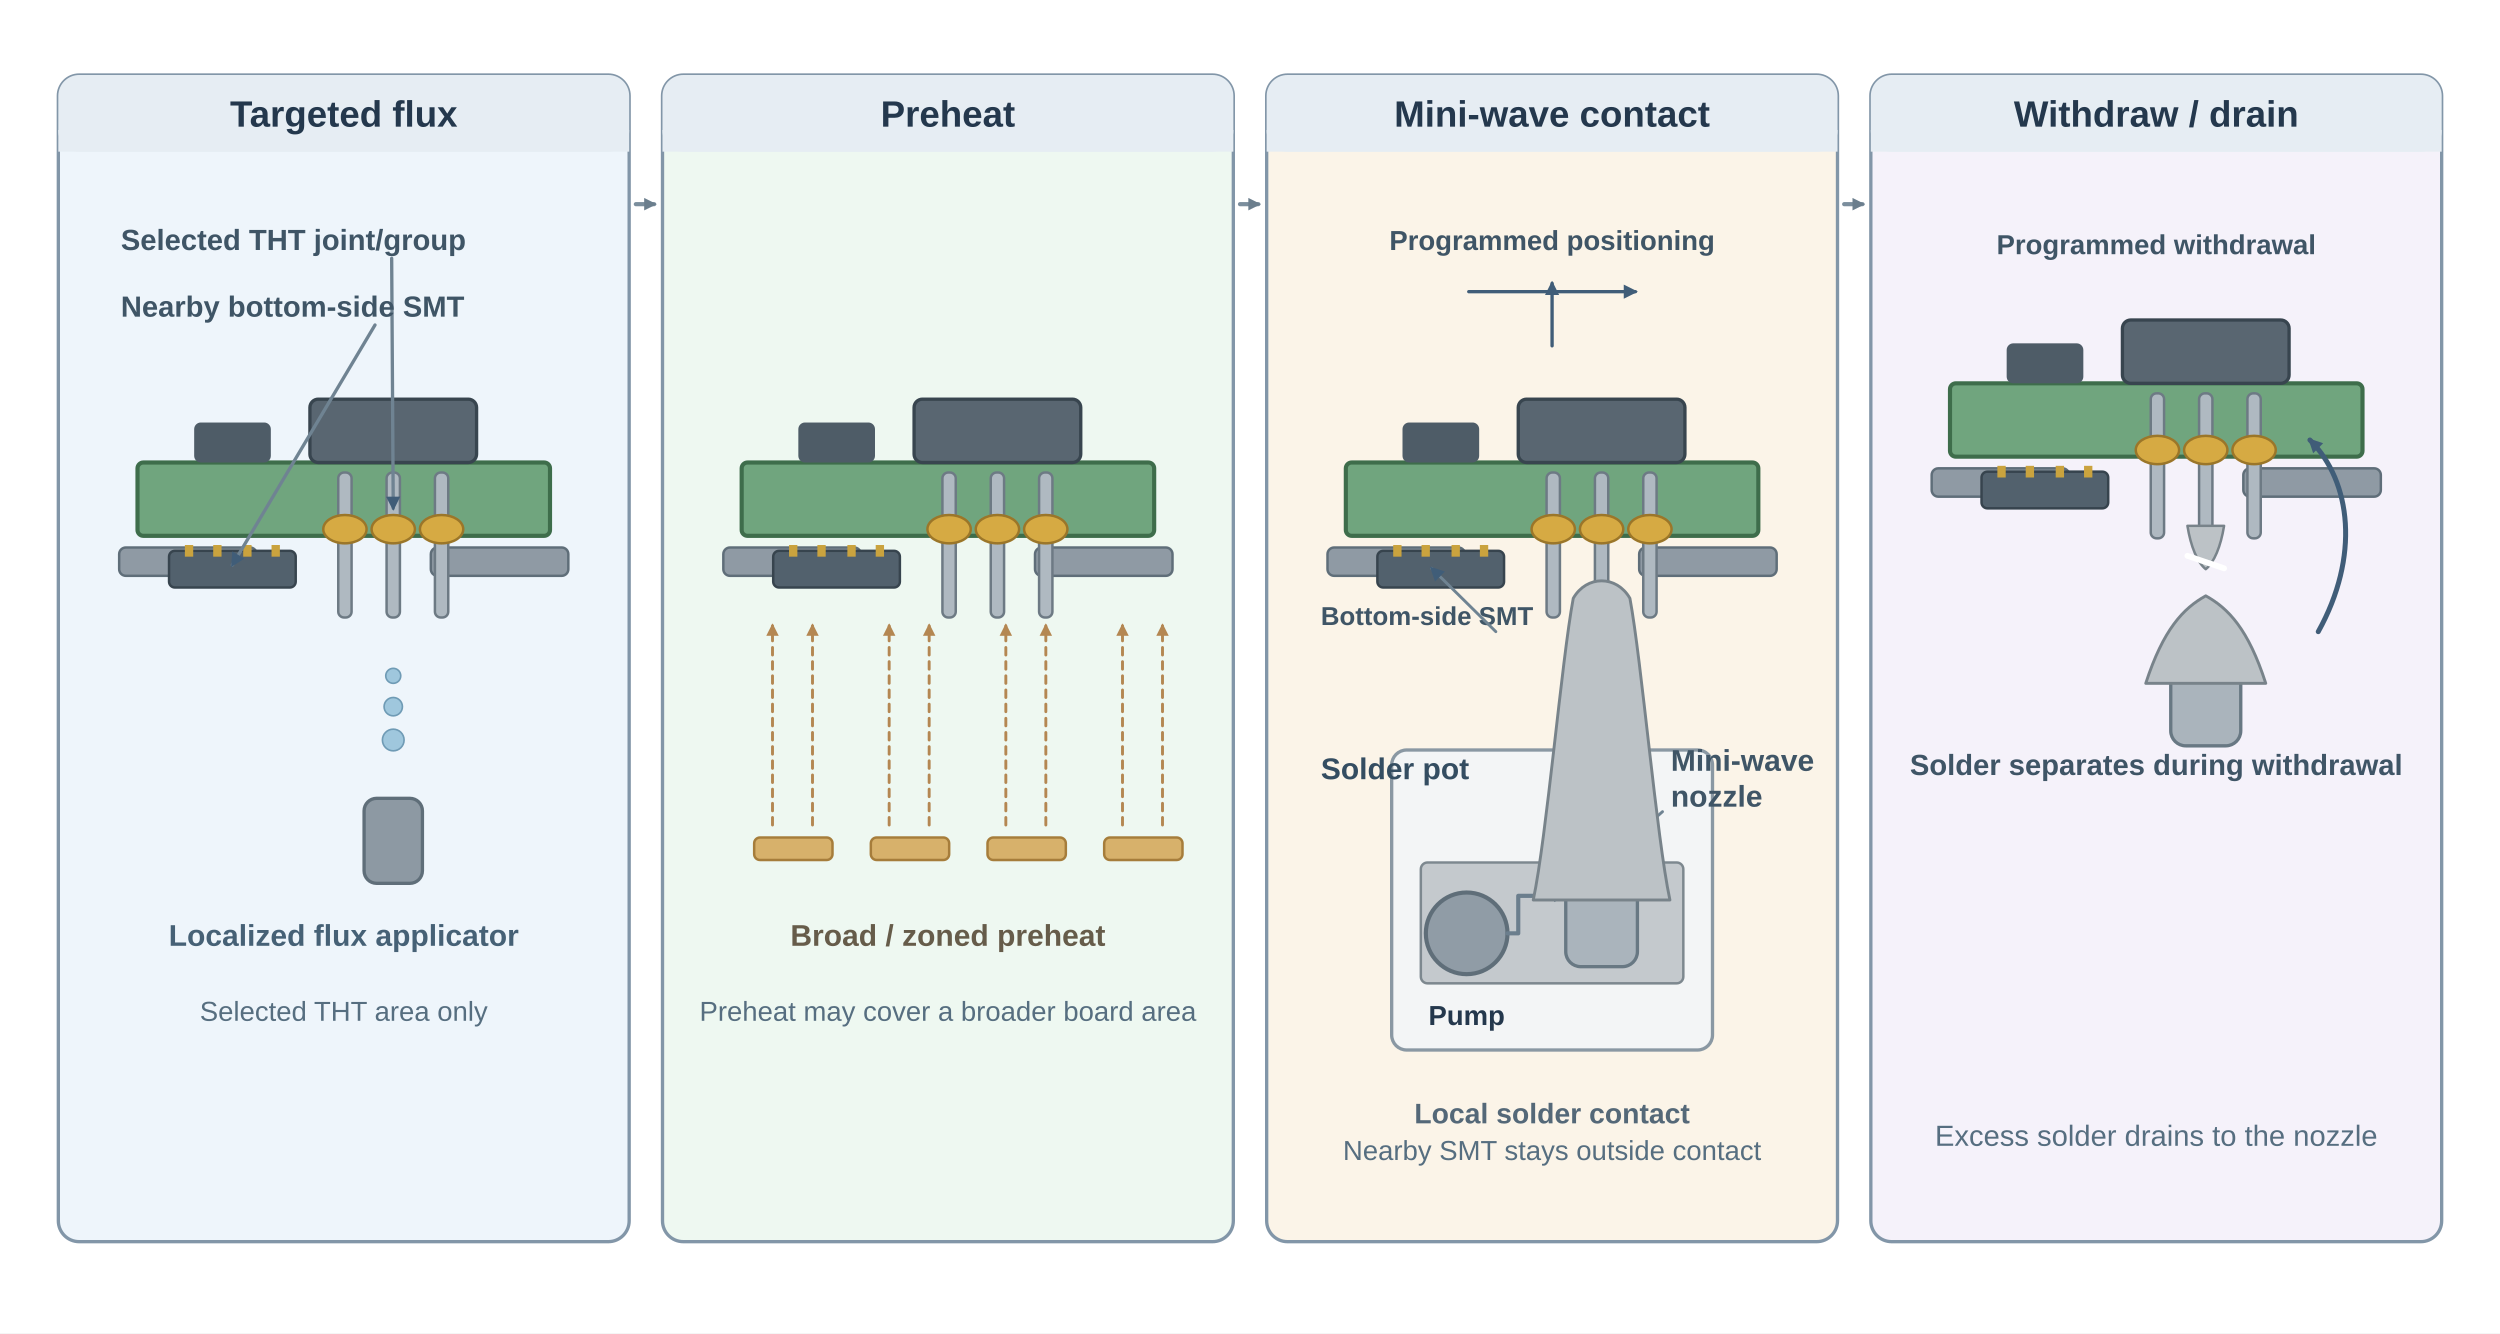
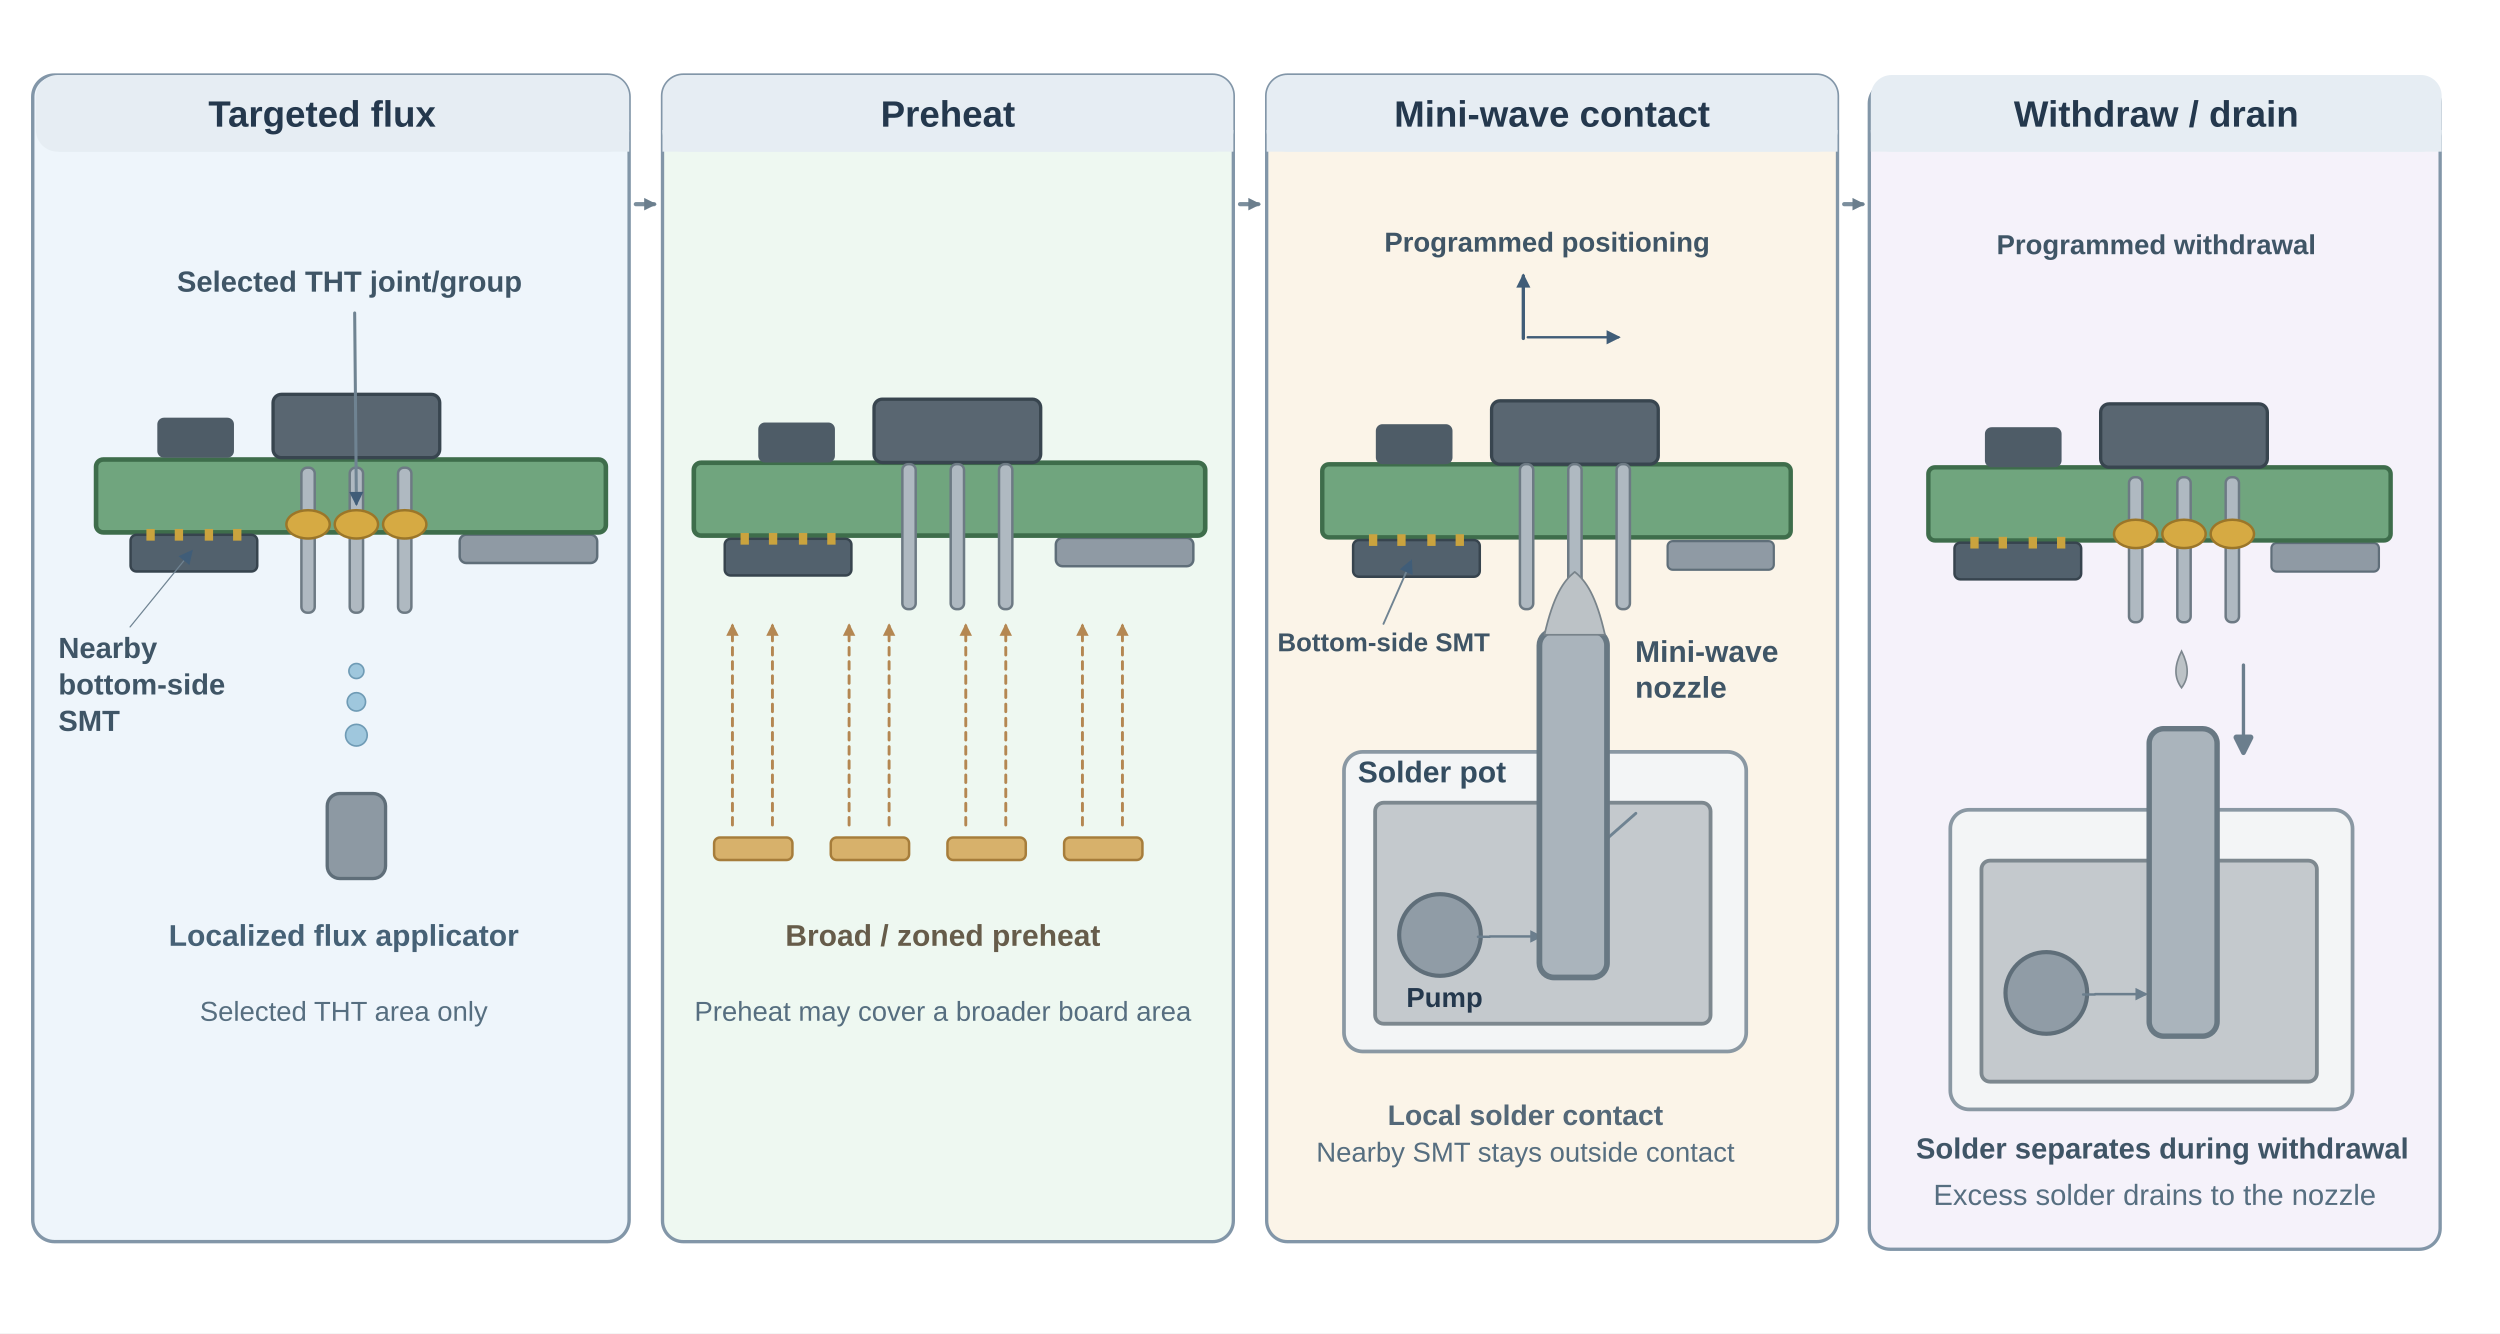
- <svg xmlns="http://www.w3.org/2000/svg" width="3000" height="1600" viewBox="0 0 3000 1600" preserveAspectRatio="xMidYMid meet">
-   <rect x="0" y="0" width="3000" height="1600" fill="#ffffff" />
-   <defs>
+ <svg xmlns="http://www.w3.org/2000/svg" width="3000" height="1600" viewBox="0 0 3000 1600" preserveAspectRatio="xMidYMid meet" version="1.1" id="svg92">
+   <rect x="0" y="0" width="3000" height="1600" fill="#ffffff" id="rect1" />
+   <defs id="defs3">
    <marker id="arrow" markerWidth="17" markerHeight="17" refX="14" refY="8.5" orient="auto" markerUnits="userSpaceOnUse">
-       <path d="M0,0 L17,8.5 L0,17 z" fill="#405d78" />
+       <path d="M0,0 L17,8.5 L0,17 z" fill="#405d78" id="path1" />
    </marker>
    <marker id="flow" markerWidth="15" markerHeight="15" refX="12" refY="7.5" orient="auto" markerUnits="userSpaceOnUse">
-       <path d="M0,0 L15,7.5 L0,15 z" fill="#6b7e8d" />
+       <path d="M0,0 L15,7.5 L0,15 z" fill="#6b7e8d" id="path2" />
    </marker>
    <marker id="heat" markerWidth="15" markerHeight="15" refX="12" refY="7.5" orient="auto" markerUnits="userSpaceOnUse">
-       <path d="M0,0 L15,7.5 L0,15 z" fill="#b48752" />
+       <path d="M0,0 L15,7.5 L0,15 z" fill="#b48752" id="path3" />
+     </marker>
+     <marker style="overflow:visible" id="marker103" refX="0" refY="0" orient="auto-start-reverse" markerWidth="1" markerHeight="1" viewBox="0 0 1 1" preserveAspectRatio="xMidYMid">
+       <path transform="scale(0.7)" d="m -0.211,-4.106 6.422,3.211 a 1,1 90 0 1 0,1.789 L -0.211,4.106 A 1.236,1.236 31.717 0 1 -2,3 v -6 a 1.236,1.236 148.283 0 1 1.789,-1.106 z" style="fill:context-stroke;fill-rule:evenodd;stroke:none" id="path103" />
+     </marker>
+     <marker id="flow-0" markerWidth="15" markerHeight="15" refX="12" refY="7.5" orient="auto" markerUnits="userSpaceOnUse">
+       <path d="M 0,0 15,7.5 0,15 Z" fill="#6b7e8d" id="path2-2" />
    </marker>
  </defs>
-   <rect x="70.0" y="90" width="685.0" height="1400" rx="25" fill="#eef5fb" stroke="#8296a8" stroke-width="4" />
-   <rect x="70.0" y="90" width="685.0" height="92" rx="25" fill="#e6edf3" />
-   <rect x="70.0" y="156" width="685.0" height="26" fill="#e6edf3" />
-   <text x="412.5" y="152" font-family="Arial, Helvetica, sans-serif" font-size="44" font-weight="700" text-anchor="middle" fill="#24384d">Targeted flux</text>
-   <rect x="795.0" y="90" width="685.0" height="1400" rx="25" fill="#eef8f1" stroke="#8296a8" stroke-width="4" />
-   <rect x="795.0" y="90" width="685.0" height="92" rx="25" fill="#e6edf3" />
-   <rect x="795.0" y="156" width="685.0" height="26" fill="#e6edf3" />
-   <text x="1137.5" y="152" font-family="Arial, Helvetica, sans-serif" font-size="44" font-weight="700" text-anchor="middle" fill="#24384d">Preheat</text>
-   <rect x="1520.0" y="90" width="685.0" height="1400" rx="25" fill="#fbf4e8" stroke="#8296a8" stroke-width="4" />
-   <rect x="1520.0" y="90" width="685.0" height="92" rx="25" fill="#e6edf3" />
-   <rect x="1520.0" y="156" width="685.0" height="26" fill="#e6edf3" />
-   <text x="1862.5" y="152" font-family="Arial, Helvetica, sans-serif" font-size="44" font-weight="700" text-anchor="middle" fill="#24384d">Mini-wave contact</text>
-   <rect x="2245.0" y="90" width="685.0" height="1400" rx="25" fill="#f5f2fa" stroke="#8296a8" stroke-width="4" />
-   <rect x="2245.0" y="90" width="685.0" height="92" rx="25" fill="#e6edf3" />
-   <rect x="2245.0" y="156" width="685.0" height="26" fill="#e6edf3" />
-   <text x="2587.5" y="152" font-family="Arial, Helvetica, sans-serif" font-size="44" font-weight="700" text-anchor="middle" fill="#24384d">Withdraw / drain</text>
-   <rect x="143.0" y="657" width="165" height="34" rx="8" fill="#8f9aa4" stroke="#5f6e79" stroke-width="3" />
-   <rect x="517.0" y="657" width="165" height="34" rx="8" fill="#8f9aa4" stroke="#5f6e79" stroke-width="3" />
-   <rect x="165.0" y="555" width="495.0" height="88" rx="7" fill="#70a57e" stroke="#3e6d4b" stroke-width="5" />
-   <rect x="233.0" y="507" width="92" height="48" rx="8" fill="#4e5c67" />
-   <rect x="385.0" y="489" width="102" height="66" rx="10" fill="#d5ac59" />
-   <rect x="371.9" y="479" width="200" height="76" rx="10" fill="#596671" stroke="#38454f" stroke-width="4" />
-   <rect x="405.9" y="567" width="16" height="174" rx="7" fill="#afb9c1" stroke="#6d7a84" stroke-width="3" />
-   <ellipse cx="413.9" cy="635" rx="26" ry="17" fill="#d6aa43" stroke="#9b7629" stroke-width="3" />
-   <rect x="463.9" y="567" width="16" height="174" rx="7" fill="#afb9c1" stroke="#6d7a84" stroke-width="3" />
-   <ellipse cx="471.9" cy="635" rx="26" ry="17" fill="#d6aa43" stroke="#9b7629" stroke-width="3" />
-   <rect x="521.9" y="567" width="16" height="174" rx="7" fill="#afb9c1" stroke="#6d7a84" stroke-width="3" />
-   <ellipse cx="529.9" cy="635" rx="26" ry="17" fill="#d6aa43" stroke="#9b7629" stroke-width="3" />
-   <rect x="202.85" y="661" width="152" height="44" rx="7" fill="#52616d" stroke="#37444e" stroke-width="3" />
-   <rect x="221.85" y="654" width="10" height="14" fill="#caa33e" />
-   <rect x="255.85" y="654" width="10" height="14" fill="#caa33e" />
-   <rect x="291.85" y="654" width="10" height="14" fill="#caa33e" />
-   <rect x="325.85" y="654" width="10" height="14" fill="#caa33e" />
-   <text x="145.0" y="300" font-family="Arial, Helvetica, sans-serif" font-size="35" font-weight="700" text-anchor="start" fill="#3f5566">Selected THT joint/group</text>
-   <line x1="470.0" y1="310" x2="471.9" y2="610" stroke="#6f8392" stroke-width="4" fill="none" stroke-linecap="round" marker-end="url(#arrow)" />
-   <text x="145.0" y="380" font-family="Arial, Helvetica, sans-serif" font-size="35" font-weight="700" text-anchor="start" fill="#3f5566">Nearby bottom-side SMT</text>
-   <line x1="450.0" y1="390" x2="278.85" y2="678" stroke="#6f8392" stroke-width="4" fill="none" stroke-linecap="round" marker-end="url(#arrow)" />
-   <rect x="436.9" y="958" width="70" height="102" rx="15" fill="#8d99a3" stroke="#5f6e79" stroke-width="4" />
-   <circle cx="471.9" cy="888" r="13" fill="#9fc7dd" stroke="#6f9bb5" stroke-width="2" />
-   <circle cx="471.9" cy="848" r="11" fill="#9fc7dd" stroke="#6f9bb5" stroke-width="2" />
-   <circle cx="471.9" cy="811" r="9" fill="#9fc7dd" stroke="#6f9bb5" stroke-width="2" />
-   <text x="412.5" y="1135" font-family="Arial, Helvetica, sans-serif" font-size="36" font-weight="700" text-anchor="middle" fill="#466176">Localized flux applicator</text>
-   <text x="412.5" y="1225" font-family="Arial, Helvetica, sans-serif" font-size="33" font-weight="400" text-anchor="middle" fill="#566e80">Selected THT area only</text>
-   <rect x="868.0" y="657" width="165" height="34" rx="8" fill="#8f9aa4" stroke="#5f6e79" stroke-width="3" />
-   <rect x="1242.0" y="657" width="165" height="34" rx="8" fill="#8f9aa4" stroke="#5f6e79" stroke-width="3" />
-   <rect x="890.0" y="555" width="495.0" height="88" rx="7" fill="#70a57e" stroke="#3e6d4b" stroke-width="5" />
-   <rect x="958.0" y="507" width="92" height="48" rx="8" fill="#4e5c67" />
-   <rect x="1110.0" y="489" width="102" height="66" rx="10" fill="#d5ac59" />
-   <rect x="1096.9" y="479" width="200" height="76" rx="10" fill="#596671" stroke="#38454f" stroke-width="4" />
-   <rect x="1130.9" y="567" width="16" height="174" rx="7" fill="#afb9c1" stroke="#6d7a84" stroke-width="3" />
-   <ellipse cx="1138.9" cy="635" rx="26" ry="17" fill="#d6aa43" stroke="#9b7629" stroke-width="3" />
-   <rect x="1188.9" y="567" width="16" height="174" rx="7" fill="#afb9c1" stroke="#6d7a84" stroke-width="3" />
-   <ellipse cx="1196.9" cy="635" rx="26" ry="17" fill="#d6aa43" stroke="#9b7629" stroke-width="3" />
-   <rect x="1246.9" y="567" width="16" height="174" rx="7" fill="#afb9c1" stroke="#6d7a84" stroke-width="3" />
-   <ellipse cx="1254.9" cy="635" rx="26" ry="17" fill="#d6aa43" stroke="#9b7629" stroke-width="3" />
-   <rect x="927.85" y="661" width="152" height="44" rx="7" fill="#52616d" stroke="#37444e" stroke-width="3" />
-   <rect x="946.85" y="654" width="10" height="14" fill="#caa33e" />
-   <rect x="980.85" y="654" width="10" height="14" fill="#caa33e" />
-   <rect x="1016.85" y="654" width="10" height="14" fill="#caa33e" />
-   <rect x="1050.85" y="654" width="10" height="14" fill="#caa33e" />
-   <rect x="905.0" y="1005" width="94" height="27" rx="7" fill="#d7b16b" stroke="#a67d3b" stroke-width="3" />
-   <line x1="927.0" y1="990" x2="927.0" y2="751" stroke="#b48752" stroke-width="3.5" fill="none" stroke-linecap="round" marker-end="url(#heat)" stroke-dasharray="9 8" />
-   <line x1="975.0" y1="990" x2="975.0" y2="751" stroke="#b48752" stroke-width="3.5" fill="none" stroke-linecap="round" marker-end="url(#heat)" stroke-dasharray="9 8" />
-   <rect x="1045.0" y="1005" width="94" height="27" rx="7" fill="#d7b16b" stroke="#a67d3b" stroke-width="3" />
-   <line x1="1067.0" y1="990" x2="1067.0" y2="751" stroke="#b48752" stroke-width="3.5" fill="none" stroke-linecap="round" marker-end="url(#heat)" stroke-dasharray="9 8" />
-   <line x1="1115.0" y1="990" x2="1115.0" y2="751" stroke="#b48752" stroke-width="3.5" fill="none" stroke-linecap="round" marker-end="url(#heat)" stroke-dasharray="9 8" />
-   <rect x="1185.0" y="1005" width="94" height="27" rx="7" fill="#d7b16b" stroke="#a67d3b" stroke-width="3" />
-   <line x1="1207.0" y1="990" x2="1207.0" y2="751" stroke="#b48752" stroke-width="3.5" fill="none" stroke-linecap="round" marker-end="url(#heat)" stroke-dasharray="9 8" />
-   <line x1="1255.0" y1="990" x2="1255.0" y2="751" stroke="#b48752" stroke-width="3.5" fill="none" stroke-linecap="round" marker-end="url(#heat)" stroke-dasharray="9 8" />
-   <rect x="1325.0" y="1005" width="94" height="27" rx="7" fill="#d7b16b" stroke="#a67d3b" stroke-width="3" />
-   <line x1="1347.0" y1="990" x2="1347.0" y2="751" stroke="#b48752" stroke-width="3.5" fill="none" stroke-linecap="round" marker-end="url(#heat)" stroke-dasharray="9 8" />
-   <line x1="1395.0" y1="990" x2="1395.0" y2="751" stroke="#b48752" stroke-width="3.5" fill="none" stroke-linecap="round" marker-end="url(#heat)" stroke-dasharray="9 8" />
-   <text x="1137.5" y="1135" font-family="Arial, Helvetica, sans-serif" font-size="36" font-weight="700" text-anchor="middle" fill="#665c4a">Broad / zoned preheat</text>
-   <text x="1137.5" y="1225" font-family="Arial, Helvetica, sans-serif" font-size="33" font-weight="400" text-anchor="middle" fill="#566e80">Preheat may cover a broader board area</text>
-   <rect x="1593.0" y="657" width="165" height="34" rx="8" fill="#8f9aa4" stroke="#5f6e79" stroke-width="3" />
-   <rect x="1967.0" y="657" width="165" height="34" rx="8" fill="#8f9aa4" stroke="#5f6e79" stroke-width="3" />
-   <rect x="1615.0" y="555" width="495.0" height="88" rx="7" fill="#70a57e" stroke="#3e6d4b" stroke-width="5" />
-   <rect x="1683.0" y="507" width="92" height="48" rx="8" fill="#4e5c67" />
-   <rect x="1835.0" y="489" width="102" height="66" rx="10" fill="#d5ac59" />
-   <rect x="1821.9" y="479" width="200" height="76" rx="10" fill="#596671" stroke="#38454f" stroke-width="4" />
-   <rect x="1855.9" y="567" width="16" height="174" rx="7" fill="#afb9c1" stroke="#6d7a84" stroke-width="3" />
-   <ellipse cx="1863.9" cy="635" rx="26" ry="17" fill="#d6aa43" stroke="#9b7629" stroke-width="3" />
-   <rect x="1913.9" y="567" width="16" height="174" rx="7" fill="#afb9c1" stroke="#6d7a84" stroke-width="3" />
-   <ellipse cx="1921.9" cy="635" rx="26" ry="17" fill="#d6aa43" stroke="#9b7629" stroke-width="3" />
-   <rect x="1971.9" y="567" width="16" height="174" rx="7" fill="#afb9c1" stroke="#6d7a84" stroke-width="3" />
-   <ellipse cx="1979.9" cy="635" rx="26" ry="17" fill="#d6aa43" stroke="#9b7629" stroke-width="3" />
-   <rect x="1652.85" y="661" width="152" height="44" rx="7" fill="#52616d" stroke="#37444e" stroke-width="3" />
-   <rect x="1671.85" y="654" width="10" height="14" fill="#caa33e" />
-   <rect x="1705.85" y="654" width="10" height="14" fill="#caa33e" />
-   <rect x="1741.85" y="654" width="10" height="14" fill="#caa33e" />
-   <rect x="1775.85" y="654" width="10" height="14" fill="#caa33e" />
-   <text x="1862.5" y="300" font-family="Arial, Helvetica, sans-serif" font-size="33" font-weight="700" text-anchor="middle" fill="#3f5566">Programmed positioning</text>
-   <line x1="1762.5" y1="350" x2="1962.5" y2="350" stroke="#405d78" stroke-width="4" fill="none" stroke-linecap="round" marker-end="url(#arrow)" />
-   <line x1="1862.5" y1="415" x2="1862.5" y2="340" stroke="#405d78" stroke-width="4" fill="none" stroke-linecap="round" marker-end="url(#arrow)" />
-   <rect x="1670.0" y="900" width="385.0" height="360" rx="18" fill="#f3f5f6" stroke="#8a98a3" stroke-width="4" />
-   <text x="1585" y="935" font-family="Arial, Helvetica, sans-serif" font-size="36" font-weight="700" text-anchor="start" fill="#344d61">Solder pot</text>
-   <rect x="1705.0" y="1035" width="315.0" height="145" rx="8" fill="#c4c9cd" stroke="#7d888f" stroke-width="3" />
-   <circle cx="1760.0" cy="1120" r="49" fill="#909ca6" stroke="#5f6e79" stroke-width="5" />
-   <text x="1760.0" y="1230" font-family="Arial, Helvetica, sans-serif" font-size="33" font-weight="700" text-anchor="middle" fill="#24384d">Pump</text>
-   <rect x="1878.9" y="970" width="86" height="190" rx="18" fill="#aab4bc" stroke="#687883" stroke-width="4" />
-   <text x="2005" y="925" font-family="Arial, Helvetica, sans-serif" font-size="36" font-weight="700" text-anchor="start" fill="#3f5566">Mini-wave</text>
-   <text x="2005" y="968" font-family="Arial, Helvetica, sans-serif" font-size="36" font-weight="700" text-anchor="start" fill="#3f5566">nozzle</text>
-   <line x1="1995" y1="974" x2="1945" y2="1018" stroke="#6f8392" stroke-width="3.5" fill="none" stroke-linecap="round" marker-end="url(#arrow)" />
-   <path d="M1809.0,1120 H1821.9 V1075 H1876.9" fill="none" stroke="#6b7e8d" stroke-width="5" stroke-linejoin="round" stroke-linecap="round" marker-end="url(#flow)" />
-   <path d="M1839.9,1080 C1855.9,1005 1873.9,793 1887.9,718 C1903.9,690 1939.9,690 1955.9,718 C1969.9,793 1987.9,1005 2003.9,1080 Z" fill="#bcc2c6" stroke="#78838a" stroke-width="3.5" stroke-linejoin="round" stroke-linecap="round" />
-   <text x="1585" y="750" font-family="Arial, Helvetica, sans-serif" font-size="31" font-weight="700" text-anchor="start" fill="#3f5566">Bottom-side SMT</text>
-   <line x1="1795" y1="758" x2="1718" y2="682" stroke="#6f8392" stroke-width="3.5" fill="none" stroke-linecap="round" marker-end="url(#arrow)" />
-   <text x="1862.5" y="1348" font-family="Arial, Helvetica, sans-serif" font-size="34" font-weight="700" text-anchor="middle" fill="#546878">Local solder contact</text>
-   <text x="1862.5" y="1392" font-family="Arial, Helvetica, sans-serif" font-size="33" font-weight="400" text-anchor="middle" fill="#566e80">Nearby SMT stays outside contact</text>
-   <rect x="2318.0" y="562" width="165" height="34" rx="8" fill="#8f9aa4" stroke="#5f6e79" stroke-width="3" />
-   <rect x="2692.0" y="562" width="165" height="34" rx="8" fill="#8f9aa4" stroke="#5f6e79" stroke-width="3" />
-   <rect x="2340.0" y="460" width="495.0" height="88" rx="7" fill="#70a57e" stroke="#3e6d4b" stroke-width="5" />
-   <rect x="2408.0" y="412" width="92" height="48" rx="8" fill="#4e5c67" />
-   <rect x="2560.0" y="394" width="102" height="66" rx="10" fill="#d5ac59" />
-   <rect x="2546.9" y="384" width="200" height="76" rx="10" fill="#596671" stroke="#38454f" stroke-width="4" />
-   <rect x="2580.9" y="472" width="16" height="174" rx="7" fill="#afb9c1" stroke="#6d7a84" stroke-width="3" />
-   <ellipse cx="2588.9" cy="540" rx="26" ry="17" fill="#d6aa43" stroke="#9b7629" stroke-width="3" />
-   <rect x="2638.9" y="472" width="16" height="174" rx="7" fill="#afb9c1" stroke="#6d7a84" stroke-width="3" />
-   <ellipse cx="2646.9" cy="540" rx="26" ry="17" fill="#d6aa43" stroke="#9b7629" stroke-width="3" />
-   <rect x="2696.9" y="472" width="16" height="174" rx="7" fill="#afb9c1" stroke="#6d7a84" stroke-width="3" />
-   <ellipse cx="2704.9" cy="540" rx="26" ry="17" fill="#d6aa43" stroke="#9b7629" stroke-width="3" />
-   <rect x="2377.85" y="566" width="152" height="44" rx="7" fill="#52616d" stroke="#37444e" stroke-width="3" />
-   <rect x="2396.85" y="559" width="10" height="14" fill="#caa33e" />
-   <rect x="2430.85" y="559" width="10" height="14" fill="#caa33e" />
-   <rect x="2466.85" y="559" width="10" height="14" fill="#caa33e" />
-   <rect x="2500.85" y="559" width="10" height="14" fill="#caa33e" />
-   <text x="2587.5" y="305" font-family="Arial, Helvetica, sans-serif" font-size="33" font-weight="700" text-anchor="middle" fill="#3f5566">Programmed withdrawal</text>
-   <path d="M2624.9,631 C2628.9,656 2636.9,675 2646.9,683 C2656.9,675 2664.9,656 2668.9,631 Z" fill="#bcc2c6" stroke="#78838a" stroke-width="3" stroke-linejoin="round" stroke-linecap="round" />
-   <line x1="2624.9" y1="667" x2="2668.9" y2="682" stroke="#ffffff" stroke-width="7" fill="none" stroke-linecap="round" />
-   <path d="M2781.9,758 C2831.9,668 2821.9,578 2771.9,528" fill="none" stroke="#405d78" stroke-width="6" stroke-linejoin="round" stroke-linecap="round" marker-end="url(#arrow)" />
-   <rect x="2604.9" y="760" width="84" height="135" rx="18" fill="#aab4bc" stroke="#687883" stroke-width="4" />
-   <path d="M2574.9,820 C2596,755 2620,730 2646.9,715 C2674,730 2698,755 2718.9,820 Z" fill="#bcc2c6" stroke="#78838a" stroke-width="3.5" stroke-linejoin="round" stroke-linecap="round" />
-   <text x="2587.5" y="930" font-family="Arial, Helvetica, sans-serif" font-size="35" font-weight="700" text-anchor="middle" fill="#3f5566">Solder separates during withdrawal</text>
-   <text x="2587.5" y="1375" font-family="Arial, Helvetica, sans-serif" font-size="35" font-weight="400" text-anchor="middle" fill="#566e80">Excess solder drains to the nozzle</text>
-   <line x1="763.0" y1="245" x2="785.0" y2="245" stroke="#7b8e9d" stroke-width="5" fill="none" stroke-linecap="round" marker-end="url(#flow)" />
-   <line x1="1488.0" y1="245" x2="1510.0" y2="245" stroke="#7b8e9d" stroke-width="5" fill="none" stroke-linecap="round" marker-end="url(#flow)" />
-   <line x1="2213.0" y1="245" x2="2235.0" y2="245" stroke="#7b8e9d" stroke-width="5" fill="none" stroke-linecap="round" marker-end="url(#flow)" />
+   <rect x="39.275" y="90.044" width="715.681" height="1399.911" rx="26.12" fill="#eef5fb" stroke="#8296a8" stroke-width="4.088" id="rect3" />
+   <rect x="43.077" y="90" width="711.923" height="92" rx="25.983" fill="#e6edf3" id="rect4" style="stroke-width:1.019" />
+   <rect x="70.0" y="156" width="685.0" height="26" fill="#e6edf3" id="rect5" />
+   <text x="386.5" y="152" font-family="Arial, Helvetica, sans-serif" font-size="44px" font-weight="700" text-anchor="middle" fill="#24384d" id="text5">Targeted flux</text>
+   <rect x="795.0" y="90" width="685.0" height="1400" rx="25" fill="#eef8f1" stroke="#8296a8" stroke-width="4" id="rect6" />
+   <rect x="795.0" y="90" width="685.0" height="92" rx="25" fill="#e6edf3" id="rect7" />
+   <rect x="795.0" y="156" width="685.0" height="26" fill="#e6edf3" id="rect8" />
+   <text x="1137.5" y="152" font-family="Arial, Helvetica, sans-serif" font-size="44" font-weight="700" text-anchor="middle" fill="#24384d" id="text8">Preheat</text>
+   <rect x="1520.0" y="90" width="685.0" height="1400" rx="25" fill="#fbf4e8" stroke="#8296a8" stroke-width="4" id="rect9" />
+   <rect x="1520.0" y="90" width="685.0" height="92" rx="25" fill="#e6edf3" id="rect10" />
+   <rect x="1520.0" y="156" width="685.0" height="26" fill="#e6edf3" id="rect11" />
+   <text x="1862.5" y="152" font-family="Arial, Helvetica, sans-serif" font-size="44" font-weight="700" text-anchor="middle" fill="#24384d" id="text11">Mini-wave contact</text>
+   <rect x="2243.181" y="99.095" width="685" height="1400" rx="25" fill="#f5f2fa" stroke="#8296a8" stroke-width="4" id="rect12" />
+   <rect x="2245.0" y="90" width="685.0" height="92" rx="25" fill="#e6edf3" id="rect13" />
+   <rect x="2245.0" y="156" width="685.0" height="26" fill="#e6edf3" id="rect14" />
+   <text x="2587.5" y="152" font-family="Arial, Helvetica, sans-serif" font-size="44" font-weight="700" text-anchor="middle" fill="#24384d" id="text14">Withdraw / drain</text>
+   <rect x="551.615" y="641.615" width="165" height="34" rx="8" fill="#8f9aa4" stroke="#5f6e79" stroke-width="3" id="rect16" />
+   <rect x="115.271" y="551.425" width="611.766" height="87.459" rx="8.651" fill="#70a57e" stroke="#3e6d4b" stroke-width="5.541" id="rect17" />
+   <rect x="188.769" y="501.231" width="92" height="48" rx="8" fill="#4e5c67" id="rect18" />
+   <rect x="340.769" y="483.231" width="102" height="66" rx="10" fill="#d5ac59" id="rect19" />
+   <rect x="327.669" y="473.231" width="200" height="76" rx="10" fill="#596671" stroke="#38454f" stroke-width="4" id="rect20" />
+   <rect x="361.669" y="561.231" width="16" height="174" rx="7" fill="#afb9c1" stroke="#6d7a84" stroke-width="3" id="rect21" />
+   <ellipse cx="369.669" cy="629.231" rx="26" ry="17" fill="#d6aa43" stroke="#9b7629" stroke-width="3" id="ellipse21" />
+   <rect x="419.669" y="561.231" width="16" height="174" rx="7" fill="#afb9c1" stroke="#6d7a84" stroke-width="3" id="rect22" />
+   <ellipse cx="427.669" cy="629.231" rx="26" ry="17" fill="#d6aa43" stroke="#9b7629" stroke-width="3" id="ellipse22" />
+   <rect x="477.669" y="561.231" width="16" height="174" rx="7" fill="#afb9c1" stroke="#6d7a84" stroke-width="3" id="rect23" />
+   <ellipse cx="485.669" cy="629.231" rx="26" ry="17" fill="#d6aa43" stroke="#9b7629" stroke-width="3" id="ellipse23" />
+   <rect x="156.696" y="641.769" width="152" height="44" rx="7" fill="#52616d" stroke="#37444e" stroke-width="3" id="rect24" />
+   <rect x="175.696" y="634.769" width="10" height="14" fill="#caa33e" id="rect25" />
+   <rect x="209.696" y="634.769" width="10" height="14" fill="#caa33e" id="rect26" />
+   <rect x="245.696" y="634.769" width="10" height="14" fill="#caa33e" id="rect27" />
+   <rect x="279.696" y="634.769" width="10" height="14" fill="#caa33e" id="rect28" />
+   <text x="212.308" y="350" font-family="Arial, Helvetica, sans-serif" font-size="35px" font-weight="700" text-anchor="start" fill="#3f5566" id="text28">Selected THT joint/group</text>
+   <line x1="425.603" y1="375.561" x2="427.677" y2="604.292" stroke="#6f8392" stroke-width="3.649" fill="none" stroke-linecap="round" marker-end="url(#arrow)" id="line28" />
+   <text x="70" y="789.615" font-family="Arial, Helvetica, sans-serif" font-size="35px" font-weight="700" text-anchor="start" fill="#3f5566" id="text29">
+     <tspan id="tspan92" x="70" y="789.615">Nearby</tspan>
+     <tspan id="tspan93" x="70" y="833.365">bottom-side</tspan>
+     <tspan x="70" y="877.115" id="tspan94">SMT</tspan>
+   </text>
+   <line x1="156.088" y1="752.33" x2="229.572" y2="661.906" stroke="#6f8392" stroke-width="1.469" fill="none" stroke-linecap="round" marker-end="url(#arrow)" id="line29" />
+   <rect x="392.669" y="952.231" width="70" height="102" rx="15" fill="#8d99a3" stroke="#5f6e79" stroke-width="4" id="rect29" />
+   <circle cx="427.669" cy="882.231" r="13" fill="#9fc7dd" stroke="#6f9bb5" stroke-width="2" id="circle29" />
+   <circle cx="427.669" cy="842.231" r="11" fill="#9fc7dd" stroke="#6f9bb5" stroke-width="2" id="circle30" />
+   <circle cx="427.669" cy="805.231" r="9" fill="#9fc7dd" stroke="#6f9bb5" stroke-width="2" id="circle31" />
+   <text x="412.5" y="1135" font-family="Arial, Helvetica, sans-serif" font-size="36" font-weight="700" text-anchor="middle" fill="#466176" id="text31">Localized flux applicator</text>
+   <text x="412.5" y="1225" font-family="Arial, Helvetica, sans-serif" font-size="33" font-weight="400" text-anchor="middle" fill="#566e80" id="text32">Selected THT area only</text>
+   <rect x="1267" y="645.462" width="165" height="34" rx="8" fill="#8f9aa4" stroke="#5f6e79" stroke-width="3" id="rect33" />
+   <rect x="832.583" y="555.275" width="613.681" height="87.45" rx="8.678" fill="#70a57e" stroke="#3e6d4b" stroke-width="5.55" id="rect34" />
+   <rect x="909.923" y="507" width="92" height="48" rx="8" fill="#4e5c67" id="rect35" />
+   <rect x="1061.923" y="489" width="102" height="66" rx="10" fill="#d5ac59" id="rect36" />
+   <rect x="1048.823" y="479" width="200" height="76" rx="10" fill="#596671" stroke="#38454f" stroke-width="4" id="rect37" />
+   <rect x="1082.823" y="557" width="16" height="174" rx="7" fill="#afb9c1" stroke="#6d7a84" stroke-width="3" id="rect38" />
+   <rect x="1140.823" y="557" width="16" height="174" rx="7" fill="#afb9c1" stroke="#6d7a84" stroke-width="3" id="rect39" />
+   <rect x="1198.823" y="557" width="16" height="174" rx="7" fill="#afb9c1" stroke="#6d7a84" stroke-width="3" id="rect40" />
+   <rect x="869.677" y="646.577" width="152" height="44" rx="7" fill="#52616d" stroke="#37444e" stroke-width="3" id="rect41" />
+   <rect x="888.677" y="639.577" width="10" height="14" fill="#caa33e" id="rect42" />
+   <rect x="922.677" y="639.577" width="10" height="14" fill="#caa33e" id="rect43" />
+   <rect x="958.677" y="639.577" width="10" height="14" fill="#caa33e" id="rect44" />
+   <rect x="992.677" y="639.577" width="10" height="14" fill="#caa33e" id="rect45" />
+   <rect x="856.923" y="1005" width="94" height="27" rx="7" fill="#d7b16b" stroke="#a67d3b" stroke-width="3" id="rect46" />
+   <line x1="878.923" y1="990" x2="878.923" y2="751" stroke="#b48752" stroke-width="3.5" fill="none" stroke-linecap="round" marker-end="url(#heat)" stroke-dasharray="9, 8" id="line46" />
+   <line x1="926.923" y1="990" x2="926.923" y2="751" stroke="#b48752" stroke-width="3.5" fill="none" stroke-linecap="round" marker-end="url(#heat)" stroke-dasharray="9, 8" id="line47" />
+   <rect x="996.923" y="1005" width="94" height="27" rx="7" fill="#d7b16b" stroke="#a67d3b" stroke-width="3" id="rect47" />
+   <line x1="1018.923" y1="990" x2="1018.923" y2="751" stroke="#b48752" stroke-width="3.5" fill="none" stroke-linecap="round" marker-end="url(#heat)" stroke-dasharray="9, 8" id="line48" />
+   <line x1="1066.923" y1="990" x2="1066.923" y2="751" stroke="#b48752" stroke-width="3.5" fill="none" stroke-linecap="round" marker-end="url(#heat)" stroke-dasharray="9, 8" id="line49" />
+   <rect x="1136.923" y="1005" width="94" height="27" rx="7" fill="#d7b16b" stroke="#a67d3b" stroke-width="3" id="rect49" />
+   <line x1="1158.923" y1="990" x2="1158.923" y2="751" stroke="#b48752" stroke-width="3.5" fill="none" stroke-linecap="round" marker-end="url(#heat)" stroke-dasharray="9, 8" id="line50" />
+   <line x1="1206.923" y1="990" x2="1206.923" y2="751" stroke="#b48752" stroke-width="3.5" fill="none" stroke-linecap="round" marker-end="url(#heat)" stroke-dasharray="9, 8" id="line51" />
+   <rect x="1276.923" y="1005" width="94" height="27" rx="7" fill="#d7b16b" stroke="#a67d3b" stroke-width="3" id="rect51" />
+   <line x1="1298.923" y1="990" x2="1298.923" y2="751" stroke="#b48752" stroke-width="3.5" fill="none" stroke-linecap="round" marker-end="url(#heat)" stroke-dasharray="9, 8" id="line52" />
+   <line x1="1346.923" y1="990" x2="1346.923" y2="751" stroke="#b48752" stroke-width="3.5" fill="none" stroke-linecap="round" marker-end="url(#heat)" stroke-dasharray="9, 8" id="line53" />
+   <text x="1131.423" y="1135" font-family="Arial, Helvetica, sans-serif" font-size="36px" font-weight="700" text-anchor="middle" fill="#665c4a" id="text53">Broad / zoned preheat</text>
+   <text x="1131.423" y="1225" font-family="Arial, Helvetica, sans-serif" font-size="33px" font-weight="400" text-anchor="middle" fill="#566e80" id="text54">Preheat may cover a broader board area</text>
+   <rect x="2001.095" y="649.358" width="127.481" height="34.35" rx="6.181" fill="#8f9aa4" stroke="#5f6e79" stroke-width="2.65" id="rect55" />
+   <rect x="1586.71" y="557.159" width="562.135" height="87.681" rx="7.949" fill="#70a57e" stroke="#3e6d4b" stroke-width="5.319" id="rect56" />
+   <rect x="1651" y="509" width="92" height="48" rx="8" fill="#4e5c67" id="rect57" />
+   <rect x="1803" y="491" width="102" height="66" rx="10" fill="#d5ac59" id="rect58" />
+   <rect x="1789.9" y="481" width="200" height="76" rx="10" fill="#596671" stroke="#38454f" stroke-width="4" id="rect59" />
+   <rect x="1823.9" y="557" width="16" height="174" rx="7" fill="#afb9c1" stroke="#6d7a84" stroke-width="3" id="rect60" />
+   <rect x="1881.9" y="557" width="16" height="174" rx="7" fill="#afb9c1" stroke="#6d7a84" stroke-width="3" id="rect61" />
+   <rect x="1939.9" y="557" width="16" height="174" rx="7" fill="#afb9c1" stroke="#6d7a84" stroke-width="3" id="rect62" />
+   <rect x="1623.735" y="648.096" width="152" height="44" rx="7" fill="#52616d" stroke="#37444e" stroke-width="3" id="rect63" />
+   <rect x="1642.735" y="641.096" width="10" height="14" fill="#caa33e" id="rect64" />
+   <rect x="1676.735" y="641.096" width="10" height="14" fill="#caa33e" id="rect65" />
+   <rect x="1712.735" y="641.096" width="10" height="14" fill="#caa33e" id="rect66" />
+   <rect x="1746.735" y="641.096" width="10" height="14" fill="#caa33e" id="rect67" />
+   <text x="1856.5" y="302" font-family="Arial, Helvetica, sans-serif" font-size="33px" font-weight="700" text-anchor="middle" fill="#3f5566" id="text67">Programmed positioning</text>
+   <line x1="1833.347" y1="404.717" x2="1941.913" y2="404.717" stroke="#405d78" stroke-width="2.947" fill="none" stroke-linecap="round" marker-end="url(#arrow)" id="line67" />
+   <line x1="1827.99" y1="406.122" x2="1827.99" y2="331.122" stroke="#405d78" stroke-width="4" fill="none" stroke-linecap="round" marker-end="url(#arrow)" id="line68" />
+   <rect x="1612.786" y="902.238" width="482.694" height="359.524" rx="22.568" fill="#f3f5f6" stroke="#8a98a3" stroke-width="4.476" id="rect68" />
+   <text x="1629.354" y="938.818" font-family="Arial, Helvetica, sans-serif" font-size="36px" font-weight="700" text-anchor="start" fill="#344d61" id="text68">Solder pot</text>
+   <rect x="1650.16" y="963.257" width="402.494" height="265.217" rx="10.222" fill="#c4c9cd" stroke="#7d888f" stroke-width="4.586" id="rect69" />
+   <circle cx="1728" cy="1122" r="49" fill="#909ca6" stroke="#5f6e79" stroke-width="5" id="circle69" />
+   <rect x="2340.371" y="971.761" width="482.694" height="359.524" rx="22.568" fill="#f3f5f6" stroke="#8a98a3" stroke-width="4.476" id="rect68-9" />
+   <rect x="2377.745" y="1032.779" width="402.494" height="265.217" rx="10.222" fill="#c4c9cd" stroke="#7d888f" stroke-width="4.586" id="rect69-3" />
+   <circle cx="2455.585" cy="1191.523" r="49" fill="#909ca6" stroke="#5f6e79" stroke-width="5" id="circle69-8" />
+   <text x="1733.454" y="1208.367" font-family="Arial, Helvetica, sans-serif" font-size="33px" font-weight="700" text-anchor="middle" fill="#24384d" id="text69">Pump</text>
+   <text x="1962.092" y="794.289" font-family="Arial, Helvetica, sans-serif" font-size="36px" font-weight="700" text-anchor="start" fill="#3f5566" id="text70">Mini-wave</text>
+   <text x="1962.092" y="837.289" font-family="Arial, Helvetica, sans-serif" font-size="36px" font-weight="700" text-anchor="start" fill="#3f5566" id="text71">nozzle</text>
+   <line x1="1963" y1="976" x2="1913" y2="1020" stroke="#6f8392" stroke-width="3.5" fill="none" stroke-linecap="round" marker-end="url(#arrow)" id="line71" />
+   <path d="m 1773.542,1124.139 h 14.204 v -0.412 h 60.561" fill="none" stroke="#6b7e8d" stroke-width="0.502" stroke-linejoin="round" stroke-linecap="round" marker-end="url(#flow)" id="path71" style="stroke-width:3;stroke-dasharray:none" />
+   <path d="m 2499.794,1193.38 h 14.204 v -0.412 h 60.561" fill="none" stroke="#6b7e8d" stroke-width="0.502" stroke-linejoin="round" stroke-linecap="round" marker-end="url(#flow-0)" id="path71-8" style="stroke-width:3;stroke-dasharray:none;marker-end:url(#flow-0)" />
+   <text x="1532.944" y="781.492" font-family="Arial, Helvetica, sans-serif" font-size="31px" font-weight="700" text-anchor="start" fill="#3f5566" id="text72">Bottom-side SMT</text>
+   <line x1="1660.159" y1="748.657" x2="1693.099" y2="673.704" stroke="#6f8392" stroke-width="2.273" fill="none" stroke-linecap="round" marker-end="url(#arrow)" id="line72" />
+   <text x="1830.5" y="1350" font-family="Arial, Helvetica, sans-serif" font-size="34px" font-weight="700" text-anchor="middle" fill="#546878" id="text73">Local solder contact</text>
+   <text x="1830.5" y="1394" font-family="Arial, Helvetica, sans-serif" font-size="33px" font-weight="400" text-anchor="middle" fill="#566e80" id="text74">Nearby SMT stays outside contact</text>
+   <rect x="2725.725" y="651.6" width="128.975" height="34.335" rx="6.253" fill="#8f9aa4" stroke="#5f6e79" stroke-width="2.665" id="rect75" />
+   <rect x="2314.041" y="560.817" width="554.708" height="87.716" rx="7.844" fill="#70a57e" stroke="#3e6d4b" stroke-width="5.284" id="rect76" />
+   <rect x="2381.899" y="512.675" width="92" height="48" rx="8" fill="#4e5c67" id="rect77" />
+   <rect x="2533.899" y="494.675" width="102" height="66" rx="10" fill="#d5ac59" id="rect78" />
+   <rect x="2520.799" y="484.675" width="200" height="76" rx="10" fill="#596671" stroke="#38454f" stroke-width="4" id="rect79" />
+   <rect x="2554.799" y="572.675" width="16" height="174" rx="7" fill="#afb9c1" stroke="#6d7a84" stroke-width="3" id="rect80" />
+   <ellipse cx="2562.799" cy="640.675" rx="26" ry="17" fill="#d6aa43" stroke="#9b7629" stroke-width="3" id="ellipse80" />
+   <rect x="2612.799" y="572.675" width="16" height="174" rx="7" fill="#afb9c1" stroke="#6d7a84" stroke-width="3" id="rect81" />
+   <ellipse cx="2620.799" cy="640.675" rx="26" ry="17" fill="#d6aa43" stroke="#9b7629" stroke-width="3" id="ellipse81" />
+   <rect x="2670.799" y="572.675" width="16" height="174" rx="7" fill="#afb9c1" stroke="#6d7a84" stroke-width="3" id="rect82" />
+   <ellipse cx="2678.799" cy="640.675" rx="26" ry="17" fill="#d6aa43" stroke="#9b7629" stroke-width="3" id="ellipse82" />
+   <rect x="2345.387" y="651.222" width="152" height="44" rx="7" fill="#52616d" stroke="#37444e" stroke-width="3" id="rect83" />
+   <rect x="2364.387" y="644.222" width="10" height="14" fill="#caa33e" id="rect84" />
+   <rect x="2398.387" y="644.222" width="10" height="14" fill="#caa33e" id="rect85" />
+   <rect x="2434.387" y="644.222" width="10" height="14" fill="#caa33e" id="rect86" />
+   <rect x="2468.387" y="644.222" width="10" height="14" fill="#caa33e" id="rect87" />
+   <text x="2587.5" y="305" font-family="Arial, Helvetica, sans-serif" font-size="33" font-weight="700" text-anchor="middle" fill="#3f5566" id="text87">Programmed withdrawal</text>
+   <text x="2594.776" y="1390.229" font-family="Arial, Helvetica, sans-serif" font-size="35px" font-weight="700" text-anchor="middle" fill="#3f5566" id="text89">Solder separates during withdrawal</text>
+   <text x="2585.681" y="1445.945" font-family="Arial, Helvetica, sans-serif" font-size="35px" font-weight="400" text-anchor="middle" fill="#566e80" id="text90">Excess solder drains to the nozzle</text>
+   <line x1="763.0" y1="245" x2="785.0" y2="245" stroke="#7b8e9d" stroke-width="5" fill="none" stroke-linecap="round" marker-end="url(#flow)" id="line90" />
+   <line x1="1488.0" y1="245" x2="1510.0" y2="245" stroke="#7b8e9d" stroke-width="5" fill="none" stroke-linecap="round" marker-end="url(#flow)" id="line91" />
+   <line x1="2213.0" y1="245" x2="2235.0" y2="245" stroke="#7b8e9d" stroke-width="5" fill="none" stroke-linecap="round" marker-end="url(#flow)" id="line92" />
+   <rect x="1847.298" y="757.07" width="81.102" height="415.879" rx="17.379" fill="#aab4bc" stroke="#687883" stroke-width="6.898" id="rect88" />
+   <rect x="2579.023" y="874.432" width="81.487" height="368.968" rx="17.461" fill="#aab4bc" stroke="#687883" stroke-width="6.513" id="rect88-4" />
+   <path d="m 1853.353,761.744 c 10.642,-46.718 22.747,-64.687 36.315,-75.468 13.668,10.781 25.773,28.75 36.315,75.468 z" fill="#bcc2c6" stroke="#78838a" stroke-width="2.107" stroke-linejoin="round" stroke-linecap="round" id="path89" />
+   <path d="m 2617.87,781.327 c -9,18 -9,32 0,44 9,-12 9,-26 0,-44 z" fill="#bcc2c6" stroke="#7d878e" stroke-width="2" id="path90" />
+   <line x1="2692.152" y1="798.076" x2="2692.152" y2="887.061" stroke="#6b7e8d" stroke-width="3.149" fill="none" stroke-linecap="round" marker-end="url(#return)" id="line90-4" style="stroke-width:4.02;stroke-dasharray:none;marker-end:url(#marker103)" />
</svg>
